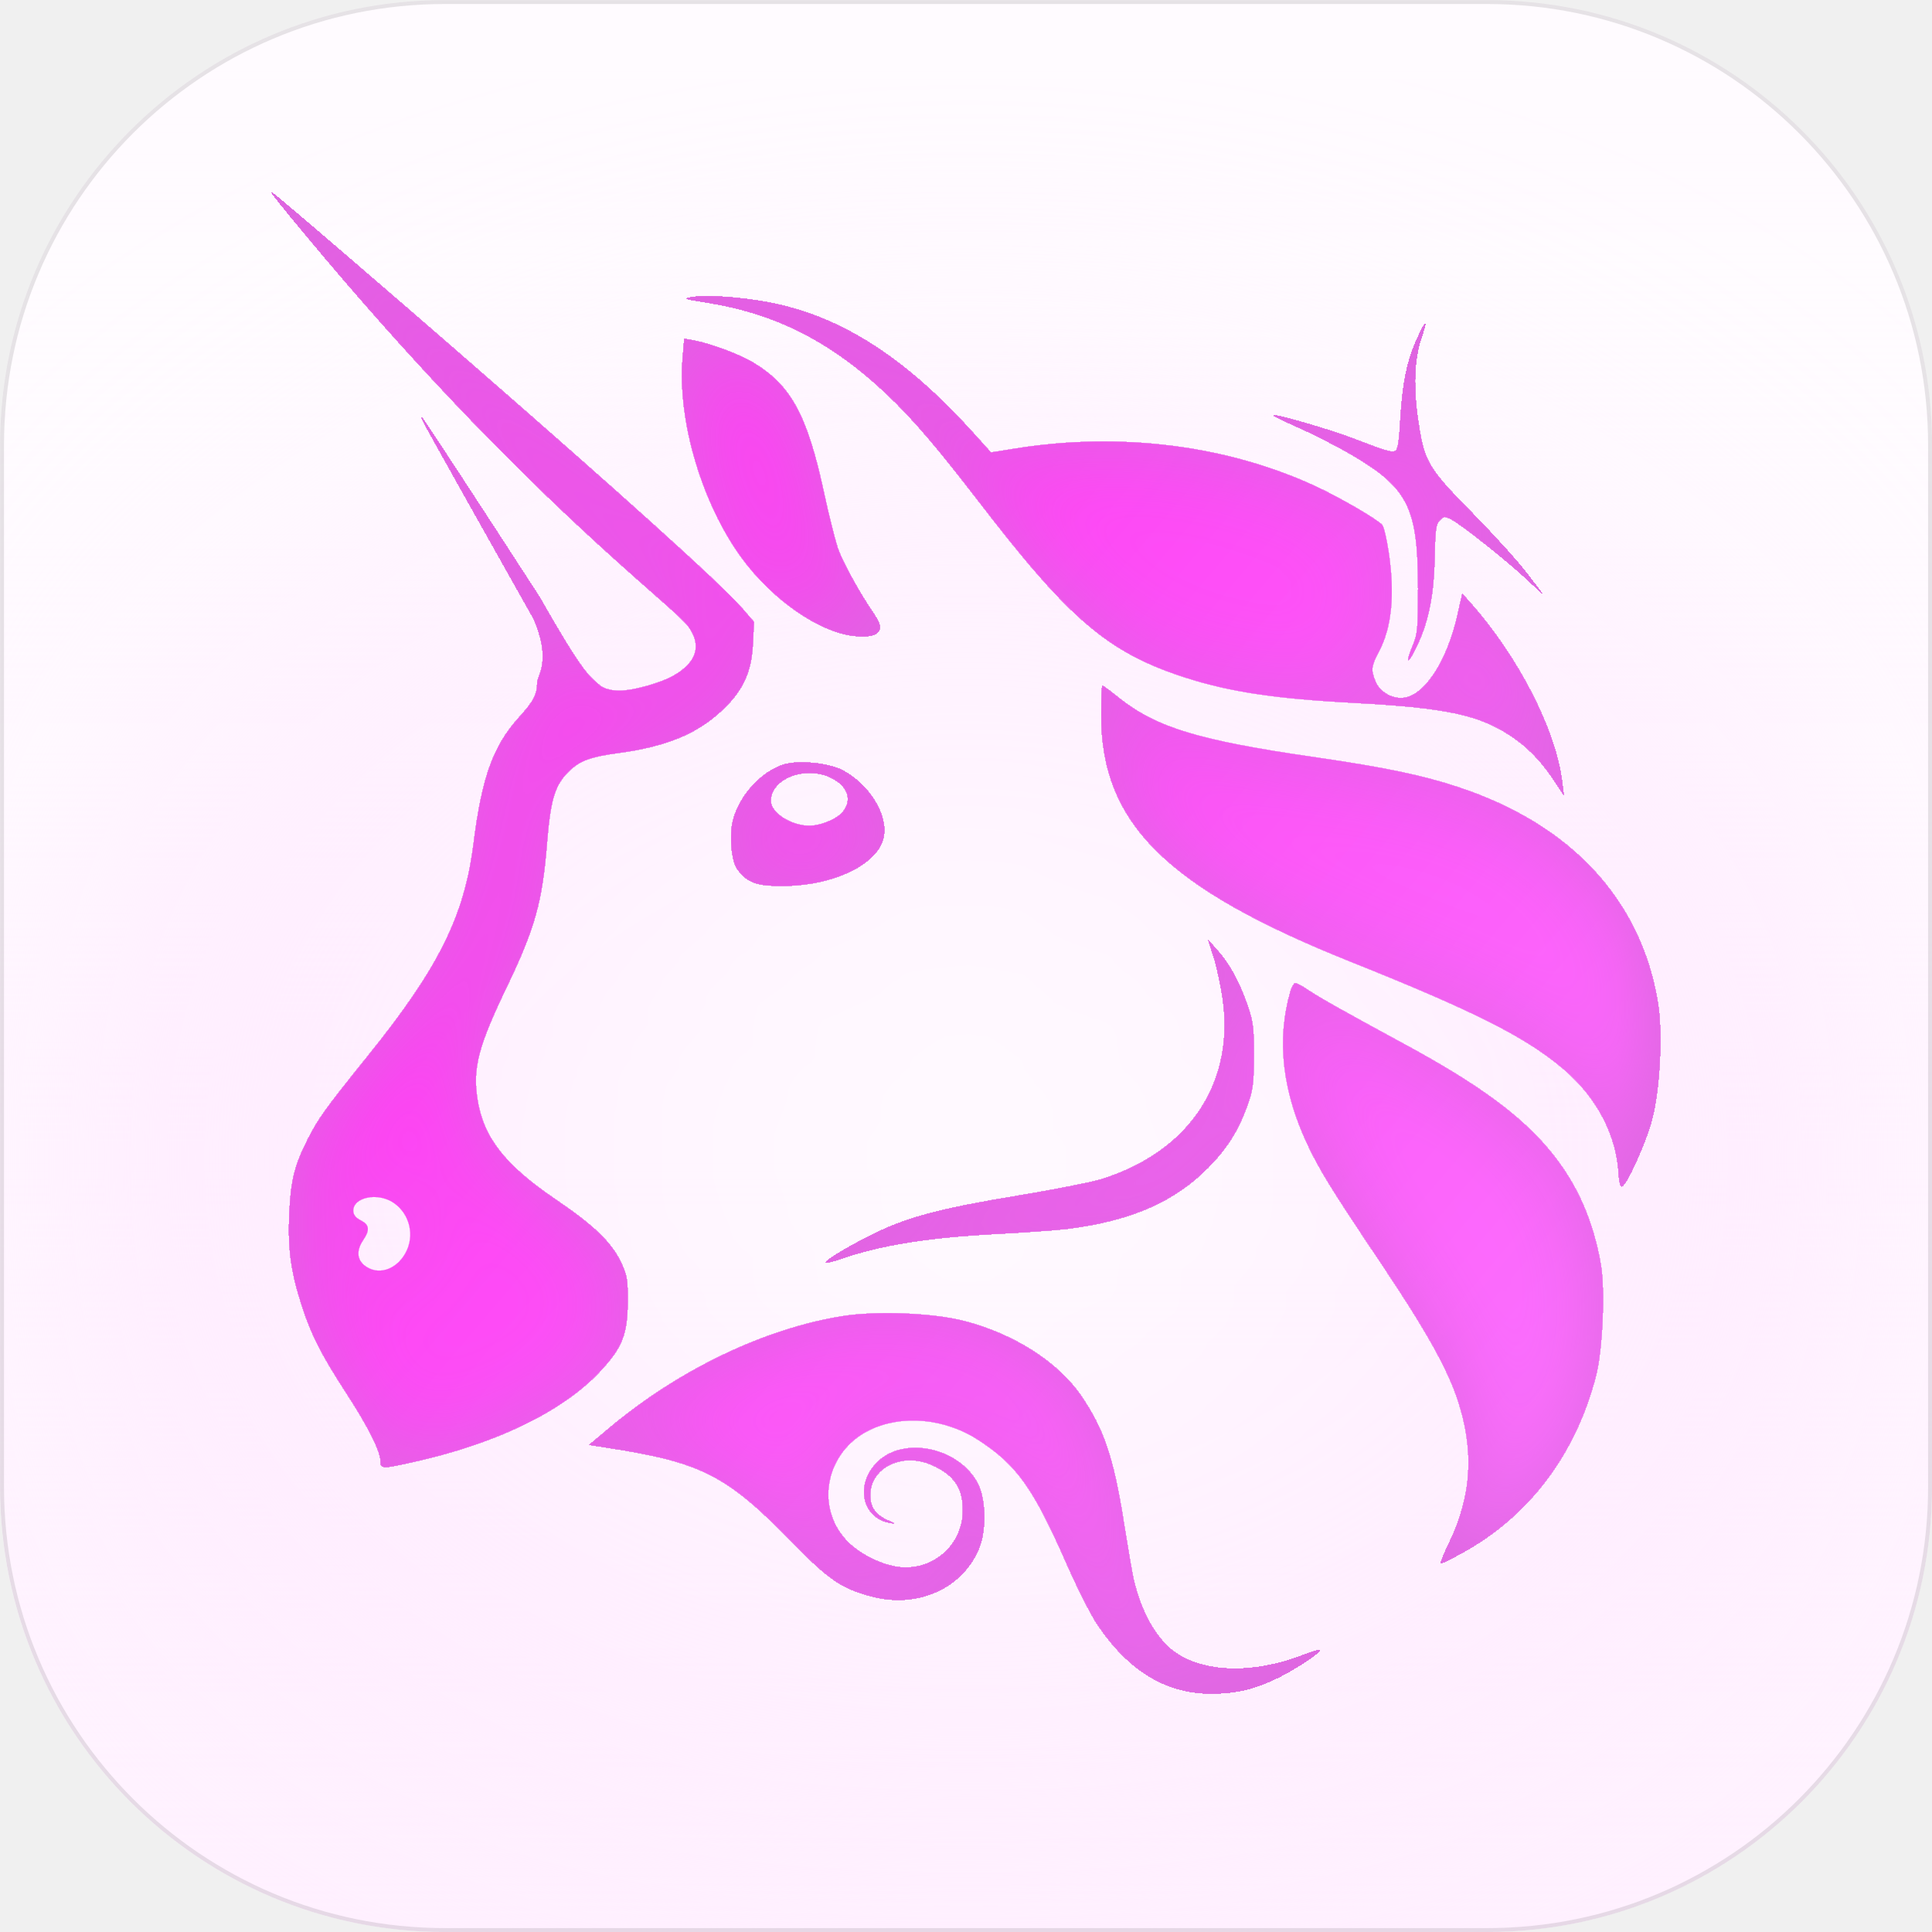
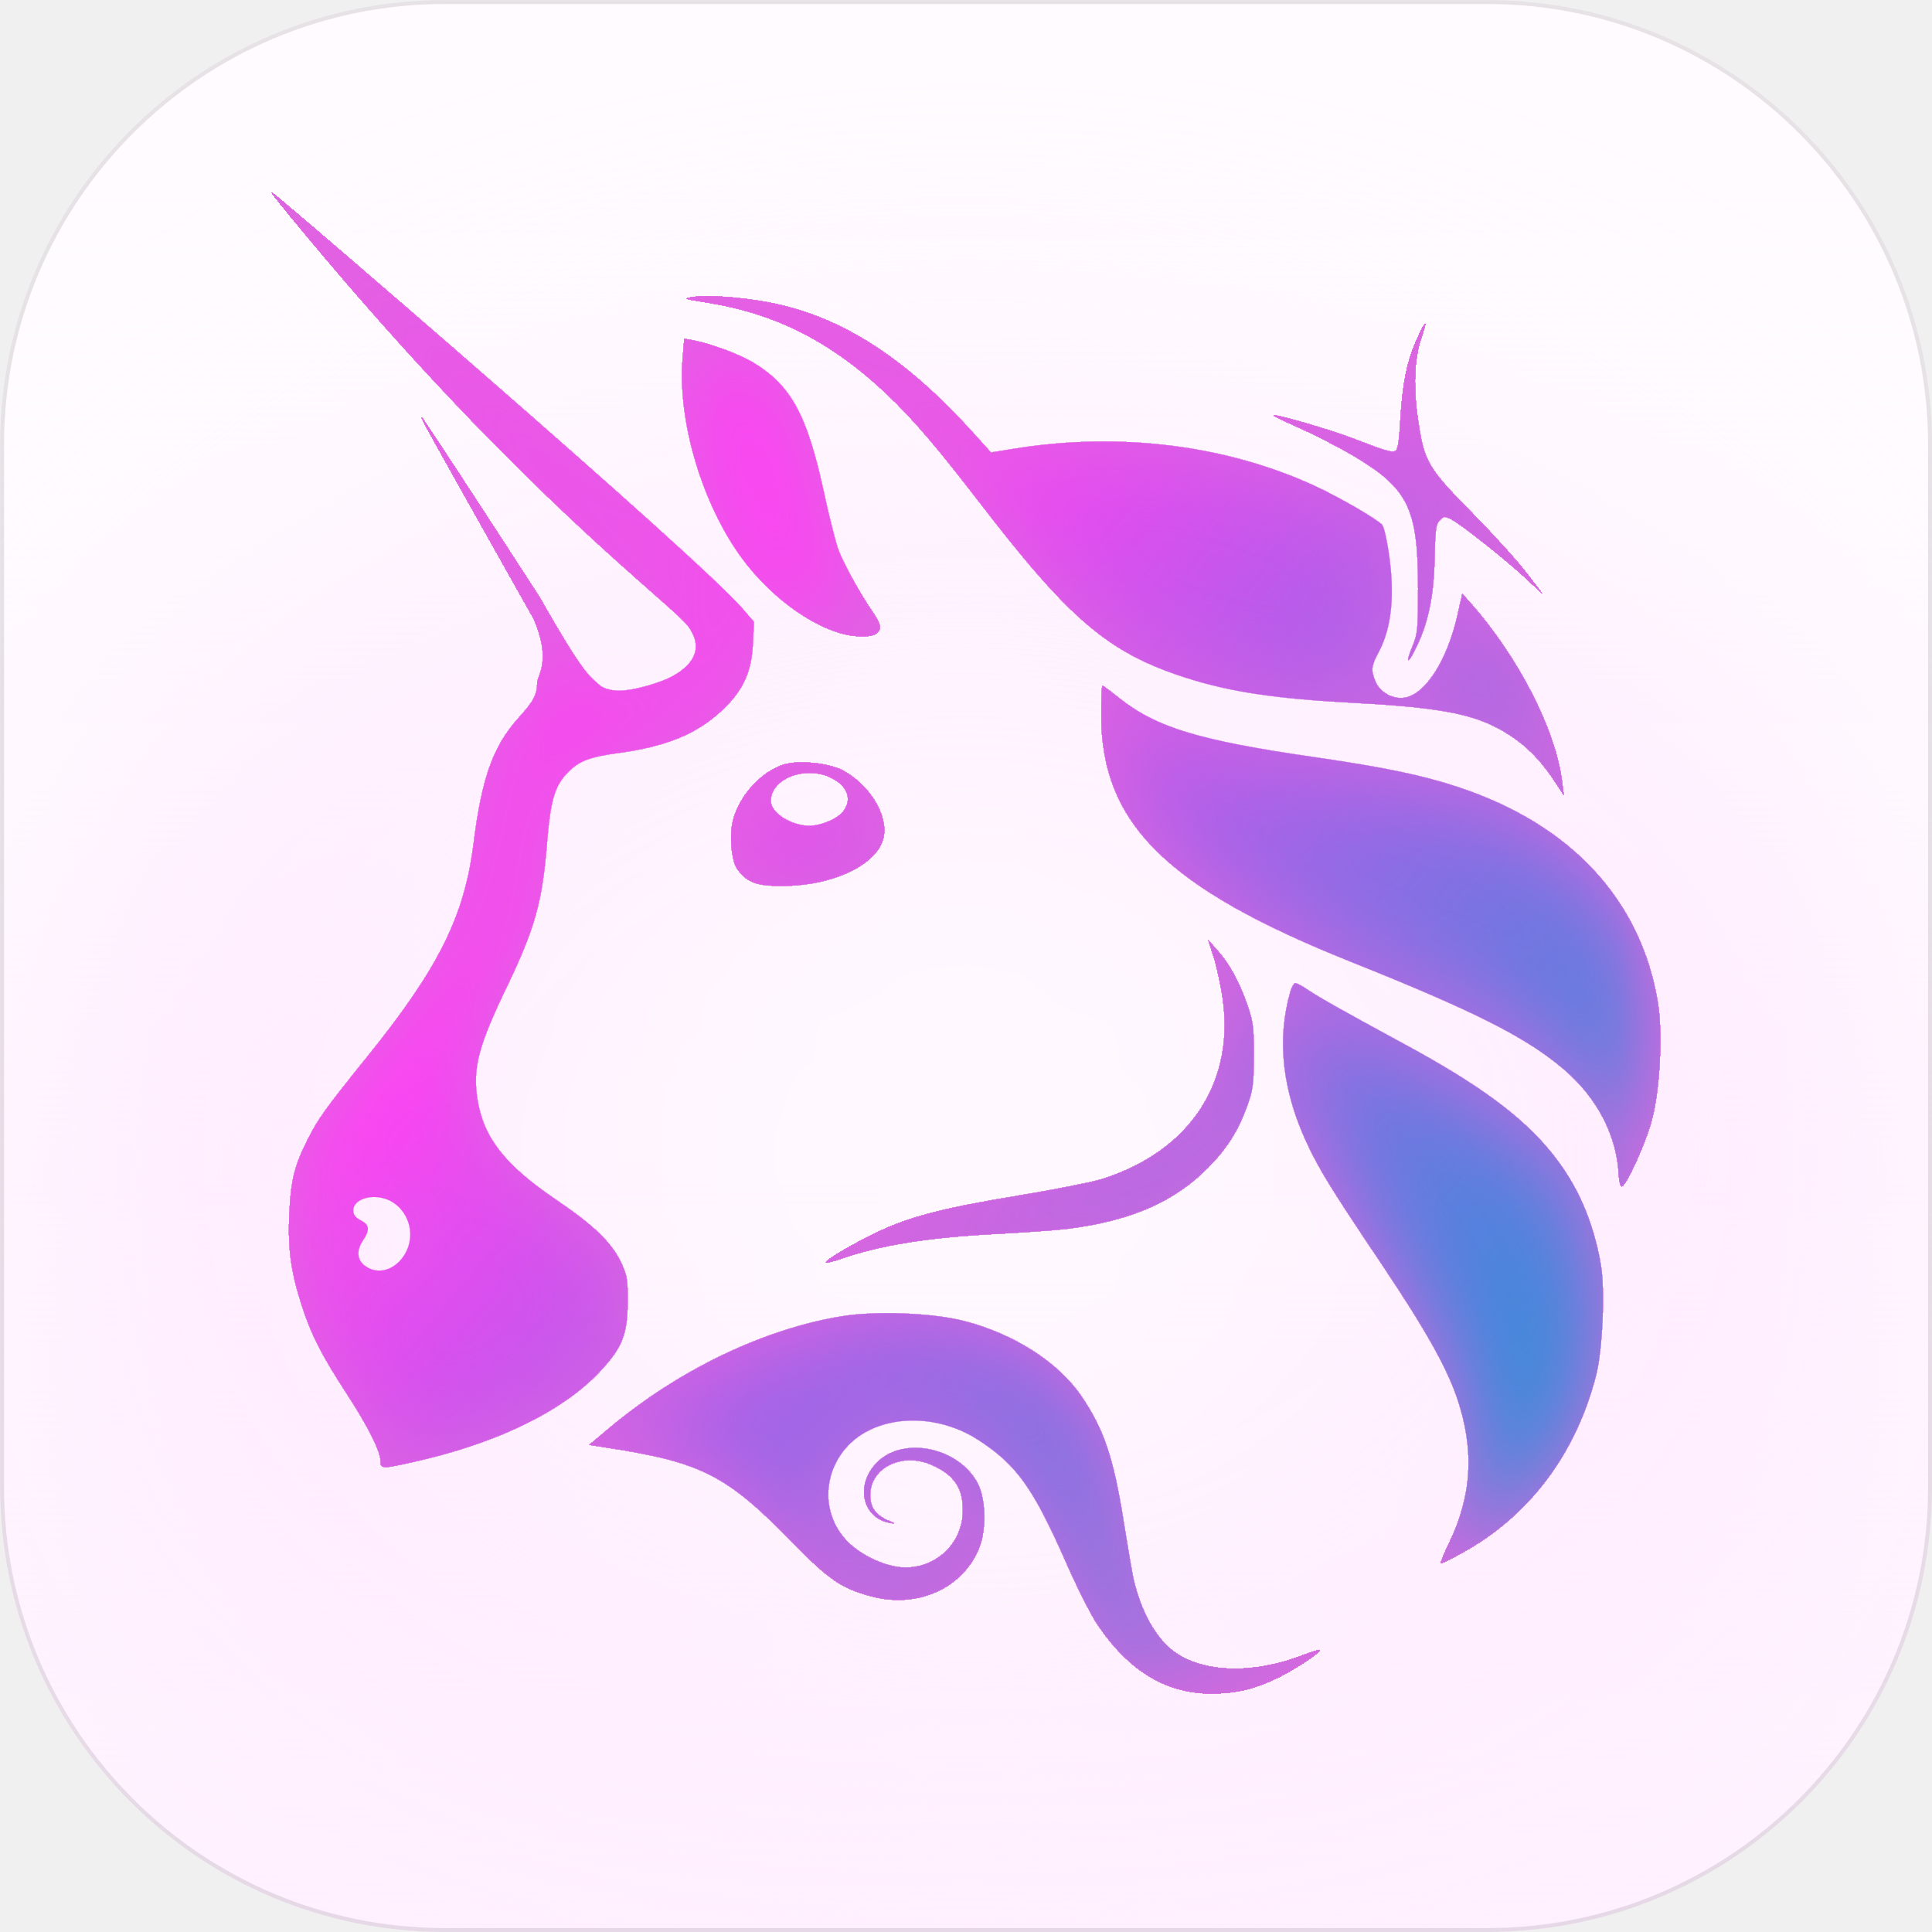
<svg xmlns="http://www.w3.org/2000/svg" width="20" height="20" viewBox="0 0 20 20" fill="none">
  <g clip-path="url(#clip0_2450_35919)">
    <rect width="20" height="20" rx="4.606" fill="#FFFBFF" />
    <rect width="20" height="20" rx="4.606" fill="url(#paint0_linear_2450_35919)" />
    <g filter="url(#filter0_f_2450_35919)">
      <ellipse cx="10" cy="12" rx="9.667" ry="7.667" fill="url(#paint1_radial_2450_35919)" fill-opacity="0.8" />
    </g>
    <g filter="url(#filter1_i_2450_35919)">
      <path d="M14.497 4.342C14.518 3.975 14.568 3.733 14.669 3.511C14.709 3.424 14.746 3.352 14.752 3.352C14.758 3.352 14.74 3.417 14.713 3.496C14.64 3.71 14.628 4.004 14.679 4.346C14.742 4.779 14.779 4.842 15.239 5.31C15.455 5.53 15.706 5.807 15.797 5.926L15.963 6.142L15.797 5.987C15.595 5.798 15.129 5.43 15.026 5.377C14.957 5.342 14.947 5.342 14.905 5.384C14.866 5.423 14.857 5.482 14.852 5.757C14.843 6.187 14.784 6.463 14.642 6.739C14.566 6.888 14.553 6.856 14.623 6.688C14.675 6.562 14.68 6.507 14.68 6.091C14.679 5.255 14.579 5.054 13.995 4.709C13.847 4.622 13.602 4.496 13.452 4.43C13.302 4.363 13.183 4.305 13.187 4.301C13.204 4.285 13.774 4.45 14.003 4.538C14.345 4.669 14.401 4.686 14.443 4.67C14.47 4.659 14.484 4.579 14.497 4.342Z" fill="url(#paint2_linear_2450_35919)" />
      <path d="M7.284 3.126C7.082 3.094 7.073 3.091 7.168 3.076C7.351 3.048 7.782 3.086 8.08 3.157C8.773 3.32 9.405 3.74 10.079 4.486L10.258 4.684L10.514 4.643C11.593 4.471 12.69 4.608 13.608 5.029C13.861 5.145 14.259 5.376 14.309 5.435C14.325 5.454 14.354 5.576 14.374 5.706C14.442 6.155 14.408 6.499 14.269 6.756C14.194 6.896 14.19 6.94 14.241 7.06C14.281 7.156 14.393 7.227 14.505 7.226C14.733 7.226 14.979 6.86 15.092 6.35L15.138 6.147L15.227 6.248C15.718 6.801 16.104 7.555 16.17 8.092L16.188 8.231L16.105 8.104C15.963 7.885 15.82 7.736 15.637 7.616C15.308 7.399 14.96 7.326 14.037 7.277C13.203 7.234 12.732 7.163 12.264 7.012C11.468 6.754 11.067 6.41 10.122 5.178C9.702 4.631 9.443 4.328 9.185 4.084C8.598 3.53 8.022 3.239 7.284 3.126Z" fill="url(#paint3_linear_2450_35919)" />
      <path d="M7.678 5.776C7.266 5.214 7.012 4.351 7.067 3.707L7.084 3.507L7.178 3.524C7.354 3.556 7.657 3.668 7.798 3.754C8.188 3.989 8.356 4.298 8.528 5.093C8.578 5.325 8.644 5.589 8.674 5.678C8.723 5.821 8.908 6.156 9.058 6.374C9.166 6.531 9.094 6.605 8.855 6.584C8.49 6.551 7.996 6.212 7.678 5.776Z" fill="url(#paint4_linear_2450_35919)" />
      <path d="M13.998 9.962C12.077 9.194 11.4 8.526 11.4 7.4C11.4 7.235 11.406 7.099 11.413 7.099C11.42 7.099 11.494 7.154 11.578 7.221C11.968 7.531 12.404 7.664 13.612 7.839C14.322 7.942 14.723 8.025 15.091 8.147C16.264 8.533 16.99 9.318 17.163 10.386C17.213 10.696 17.184 11.278 17.102 11.585C17.038 11.828 16.841 12.264 16.789 12.281C16.775 12.286 16.761 12.231 16.757 12.156C16.737 11.755 16.533 11.364 16.191 11.072C15.801 10.739 15.278 10.474 13.998 9.962Z" fill="url(#paint5_linear_2450_35919)" />
      <path d="M12.649 10.282C12.625 10.139 12.584 9.958 12.556 9.878L12.508 9.733L12.598 9.834C12.725 9.975 12.824 10.155 12.909 10.394C12.973 10.577 12.98 10.631 12.98 10.928C12.979 11.22 12.971 11.281 12.912 11.446C12.818 11.705 12.701 11.889 12.506 12.087C12.155 12.442 11.704 12.638 11.053 12.72C10.94 12.734 10.61 12.758 10.32 12.773C9.589 12.811 9.108 12.889 8.675 13.04C8.613 13.061 8.558 13.074 8.552 13.069C8.535 13.052 8.829 12.877 9.072 12.761C9.415 12.597 9.756 12.507 10.521 12.381C10.898 12.318 11.288 12.242 11.387 12.212C12.322 11.927 12.803 11.192 12.649 10.282Z" fill="url(#paint6_linear_2450_35919)" />
      <path d="M13.53 11.836C13.275 11.291 13.216 10.764 13.356 10.273C13.371 10.221 13.395 10.178 13.409 10.178C13.424 10.178 13.484 10.21 13.543 10.25C13.661 10.329 13.897 10.461 14.525 10.802C15.31 11.226 15.757 11.556 16.061 11.932C16.328 12.261 16.492 12.636 16.572 13.093C16.617 13.352 16.59 13.975 16.523 14.236C16.312 15.059 15.822 15.704 15.123 16.081C15.021 16.137 14.929 16.182 14.919 16.182C14.909 16.182 14.946 16.088 15.002 15.973C15.237 15.484 15.264 15.009 15.086 14.48C14.977 14.156 14.755 13.761 14.307 13.093C13.786 12.317 13.658 12.11 13.53 11.836Z" fill="url(#paint7_linear_2450_35919)" />
      <path d="M6.313 14.779C7.026 14.18 7.913 13.755 8.721 13.625C9.07 13.569 9.65 13.591 9.972 13.673C10.489 13.804 10.952 14.099 11.192 14.45C11.427 14.793 11.528 15.091 11.633 15.756C11.675 16.018 11.72 16.282 11.733 16.341C11.812 16.686 11.966 16.961 12.156 17.1C12.458 17.319 12.978 17.333 13.489 17.135C13.576 17.101 13.651 17.078 13.657 17.083C13.675 17.101 13.418 17.273 13.236 17.363C12.991 17.484 12.797 17.531 12.539 17.531C12.07 17.531 11.681 17.294 11.357 16.811C11.293 16.716 11.149 16.432 11.038 16.179C10.695 15.402 10.526 15.165 10.128 14.907C9.782 14.681 9.335 14.641 8.999 14.805C8.558 15.02 8.435 15.58 8.751 15.935C8.876 16.076 9.111 16.198 9.302 16.222C9.66 16.266 9.968 15.995 9.968 15.636C9.968 15.402 9.878 15.269 9.651 15.167C9.34 15.028 9.007 15.191 9.008 15.48C9.009 15.604 9.063 15.681 9.188 15.738C9.268 15.773 9.27 15.776 9.204 15.763C8.92 15.704 8.853 15.363 9.082 15.136C9.357 14.864 9.925 14.984 10.121 15.356C10.203 15.512 10.212 15.822 10.141 16.01C9.981 16.429 9.514 16.65 9.041 16.53C8.718 16.448 8.587 16.36 8.198 15.962C7.523 15.271 7.261 15.137 6.287 14.986L6.101 14.957L6.313 14.779Z" fill="url(#paint8_linear_2450_35919)" />
      <path fill-rule="evenodd" clip-rule="evenodd" d="M3.145 2.407C5.4 5.127 6.953 6.249 7.126 6.486C7.268 6.682 7.214 6.858 6.97 6.996C6.835 7.072 6.555 7.15 6.416 7.15C6.258 7.15 6.203 7.09 6.203 7.09C6.112 7.003 6.06 7.018 5.589 6.188C4.936 5.18 4.389 4.345 4.374 4.331C4.34 4.298 4.34 4.299 5.523 6.402C5.714 6.84 5.561 7.001 5.561 7.063C5.561 7.19 5.526 7.257 5.368 7.432C5.106 7.723 4.988 8.05 4.903 8.728C4.808 9.487 4.541 10.023 3.8 10.941C3.367 11.479 3.296 11.577 3.186 11.794C3.049 12.066 3.011 12.219 2.995 12.563C2.979 12.928 3.011 13.163 3.123 13.511C3.221 13.816 3.323 14.017 3.584 14.42C3.81 14.767 3.94 15.025 3.94 15.126C3.94 15.206 3.956 15.207 4.305 15.128C5.142 14.94 5.822 14.61 6.204 14.205C6.441 13.954 6.496 13.816 6.498 13.473C6.499 13.248 6.491 13.201 6.43 13.072C6.331 12.862 6.15 12.687 5.751 12.416C5.228 12.061 5.004 11.775 4.943 11.382C4.892 11.059 4.951 10.831 5.24 10.229C5.54 9.605 5.614 9.34 5.664 8.711C5.696 8.305 5.741 8.145 5.859 8.016C5.981 7.882 6.091 7.837 6.394 7.796C6.888 7.729 7.203 7.602 7.461 7.365C7.686 7.159 7.78 6.962 7.794 6.664L7.805 6.438L7.68 6.293C7.226 5.767 2.841 1.994 2.813 1.994C2.807 1.994 2.956 2.18 3.145 2.407ZM4.195 12.976C4.298 12.795 4.243 12.563 4.071 12.449C3.909 12.342 3.657 12.393 3.657 12.532C3.657 12.575 3.681 12.606 3.734 12.633C3.824 12.679 3.831 12.731 3.76 12.837C3.688 12.944 3.694 13.038 3.776 13.102C3.909 13.205 4.097 13.149 4.195 12.976Z" fill="url(#paint9_linear_2450_35919)" />
      <path fill-rule="evenodd" clip-rule="evenodd" d="M8.117 7.914C7.885 7.985 7.659 8.229 7.59 8.485C7.547 8.642 7.571 8.916 7.635 9C7.738 9.137 7.838 9.173 8.107 9.171C8.636 9.168 9.095 8.942 9.148 8.661C9.192 8.43 8.99 8.111 8.712 7.97C8.569 7.898 8.264 7.869 8.117 7.914ZM8.734 8.394C8.816 8.279 8.78 8.155 8.641 8.071C8.378 7.911 7.979 8.043 7.979 8.291C7.979 8.414 8.187 8.548 8.377 8.548C8.504 8.548 8.678 8.473 8.734 8.394Z" fill="url(#paint10_linear_2450_35919)" />
    </g>
  </g>
  <rect x="0.021" y="0.021" width="19.959" height="19.959" rx="4.585" stroke="black" stroke-opacity="0.1" stroke-width="0.041" />
  <defs>
    <filter id="filter0_f_2450_35919" x="-3.167" y="0.833" width="26.333" height="22.333" filterUnits="userSpaceOnUse" color-interpolation-filters="sRGB">
      <feFlood flood-opacity="0" result="BackgroundImageFix" />
      <feBlend mode="normal" in="SourceGraphic" in2="BackgroundImageFix" result="shape" />
      <feGaussianBlur stdDeviation="1.75" result="effect1_foregroundBlur_2450_35919" />
    </filter>
    <filter id="filter1_i_2450_35919" x="2.812" y="1.994" width="14.375" height="15.538" filterUnits="userSpaceOnUse" color-interpolation-filters="sRGB">
      <feFlood flood-opacity="0" result="BackgroundImageFix" />
      <feBlend mode="normal" in="SourceGraphic" in2="BackgroundImageFix" result="shape" />
      <feColorMatrix in="SourceAlpha" type="matrix" values="0 0 0 0 0 0 0 0 0 0 0 0 0 0 0 0 0 0 127 0" result="hardAlpha" />
      <feOffset />
      <feGaussianBlur stdDeviation="0.472" />
      <feComposite in2="hardAlpha" operator="arithmetic" k2="-1" k3="1" />
      <feColorMatrix type="matrix" values="0 0 0 0 0.865 0 0 0 0 0.401 0 0 0 0 0.875 0 0 0 1 0" />
      <feBlend mode="normal" in2="shape" result="effect1_innerShadow_2450_35919" />
    </filter>
    <linearGradient id="paint0_linear_2450_35919" x1="7.667" y1="20" x2="7.667" y2="0" gradientUnits="userSpaceOnUse">
      <stop stop-color="#FFF1FF" />
      <stop offset="1" stop-color="white" stop-opacity="0" />
    </linearGradient>
    <radialGradient id="paint1_radial_2450_35919" cx="0" cy="0" r="1" gradientUnits="userSpaceOnUse" gradientTransform="translate(10.0123 11.9901) rotate(35.9783) scale(9.71138 9.26994)">
      <stop stop-color="white" />
      <stop offset="1" stop-color="#FFE3FF" />
    </radialGradient>
    <linearGradient id="paint2_linear_2450_35919" x1="16.465" y1="15.099" x2="7.333" y2="7.333" gradientUnits="userSpaceOnUse">
-       <stop stop-color="#FC72FF" />
+       <stop stop-color="#2892D7" />
      <stop offset="1" stop-color="#FF41F4" />
    </linearGradient>
    <linearGradient id="paint3_linear_2450_35919" x1="16.465" y1="15.099" x2="7.333" y2="7.333" gradientUnits="userSpaceOnUse">
-       <stop stop-color="#FC72FF" />
+       <stop stop-color="#2892D7" />
      <stop offset="1" stop-color="#FF41F4" />
    </linearGradient>
    <linearGradient id="paint4_linear_2450_35919" x1="16.465" y1="15.099" x2="7.333" y2="7.333" gradientUnits="userSpaceOnUse">
-       <stop stop-color="#FC72FF" />
+       <stop stop-color="#2892D7" />
      <stop offset="1" stop-color="#FF41F4" />
    </linearGradient>
    <linearGradient id="paint5_linear_2450_35919" x1="16.465" y1="15.099" x2="7.333" y2="7.333" gradientUnits="userSpaceOnUse">
-       <stop stop-color="#FC72FF" />
+       <stop stop-color="#2892D7" />
      <stop offset="1" stop-color="#FF41F4" />
    </linearGradient>
    <linearGradient id="paint6_linear_2450_35919" x1="16.465" y1="15.099" x2="7.333" y2="7.333" gradientUnits="userSpaceOnUse">
-       <stop stop-color="#FC72FF" />
+       <stop stop-color="#2892D7" />
      <stop offset="1" stop-color="#FF41F4" />
    </linearGradient>
    <linearGradient id="paint7_linear_2450_35919" x1="16.465" y1="15.099" x2="7.333" y2="7.333" gradientUnits="userSpaceOnUse">
-       <stop stop-color="#FC72FF" />
+       <stop stop-color="#2892D7" />
      <stop offset="1" stop-color="#FF41F4" />
    </linearGradient>
    <linearGradient id="paint8_linear_2450_35919" x1="16.465" y1="15.099" x2="7.333" y2="7.333" gradientUnits="userSpaceOnUse">
-       <stop stop-color="#FC72FF" />
+       <stop stop-color="#2892D7" />
      <stop offset="1" stop-color="#FF41F4" />
    </linearGradient>
    <linearGradient id="paint9_linear_2450_35919" x1="16.465" y1="15.099" x2="7.333" y2="7.333" gradientUnits="userSpaceOnUse">
-       <stop stop-color="#FC72FF" />
+       <stop stop-color="#2892D7" />
      <stop offset="1" stop-color="#FF41F4" />
    </linearGradient>
    <linearGradient id="paint10_linear_2450_35919" x1="16.465" y1="15.099" x2="7.333" y2="7.333" gradientUnits="userSpaceOnUse">
-       <stop stop-color="#FC72FF" />
+       <stop stop-color="#2892D7" />
      <stop offset="1" stop-color="#FF41F4" />
    </linearGradient>
    <clipPath id="clip0_2450_35919">
      <rect width="20" height="20" rx="4.606" fill="white" />
    </clipPath>
  </defs>
</svg>
